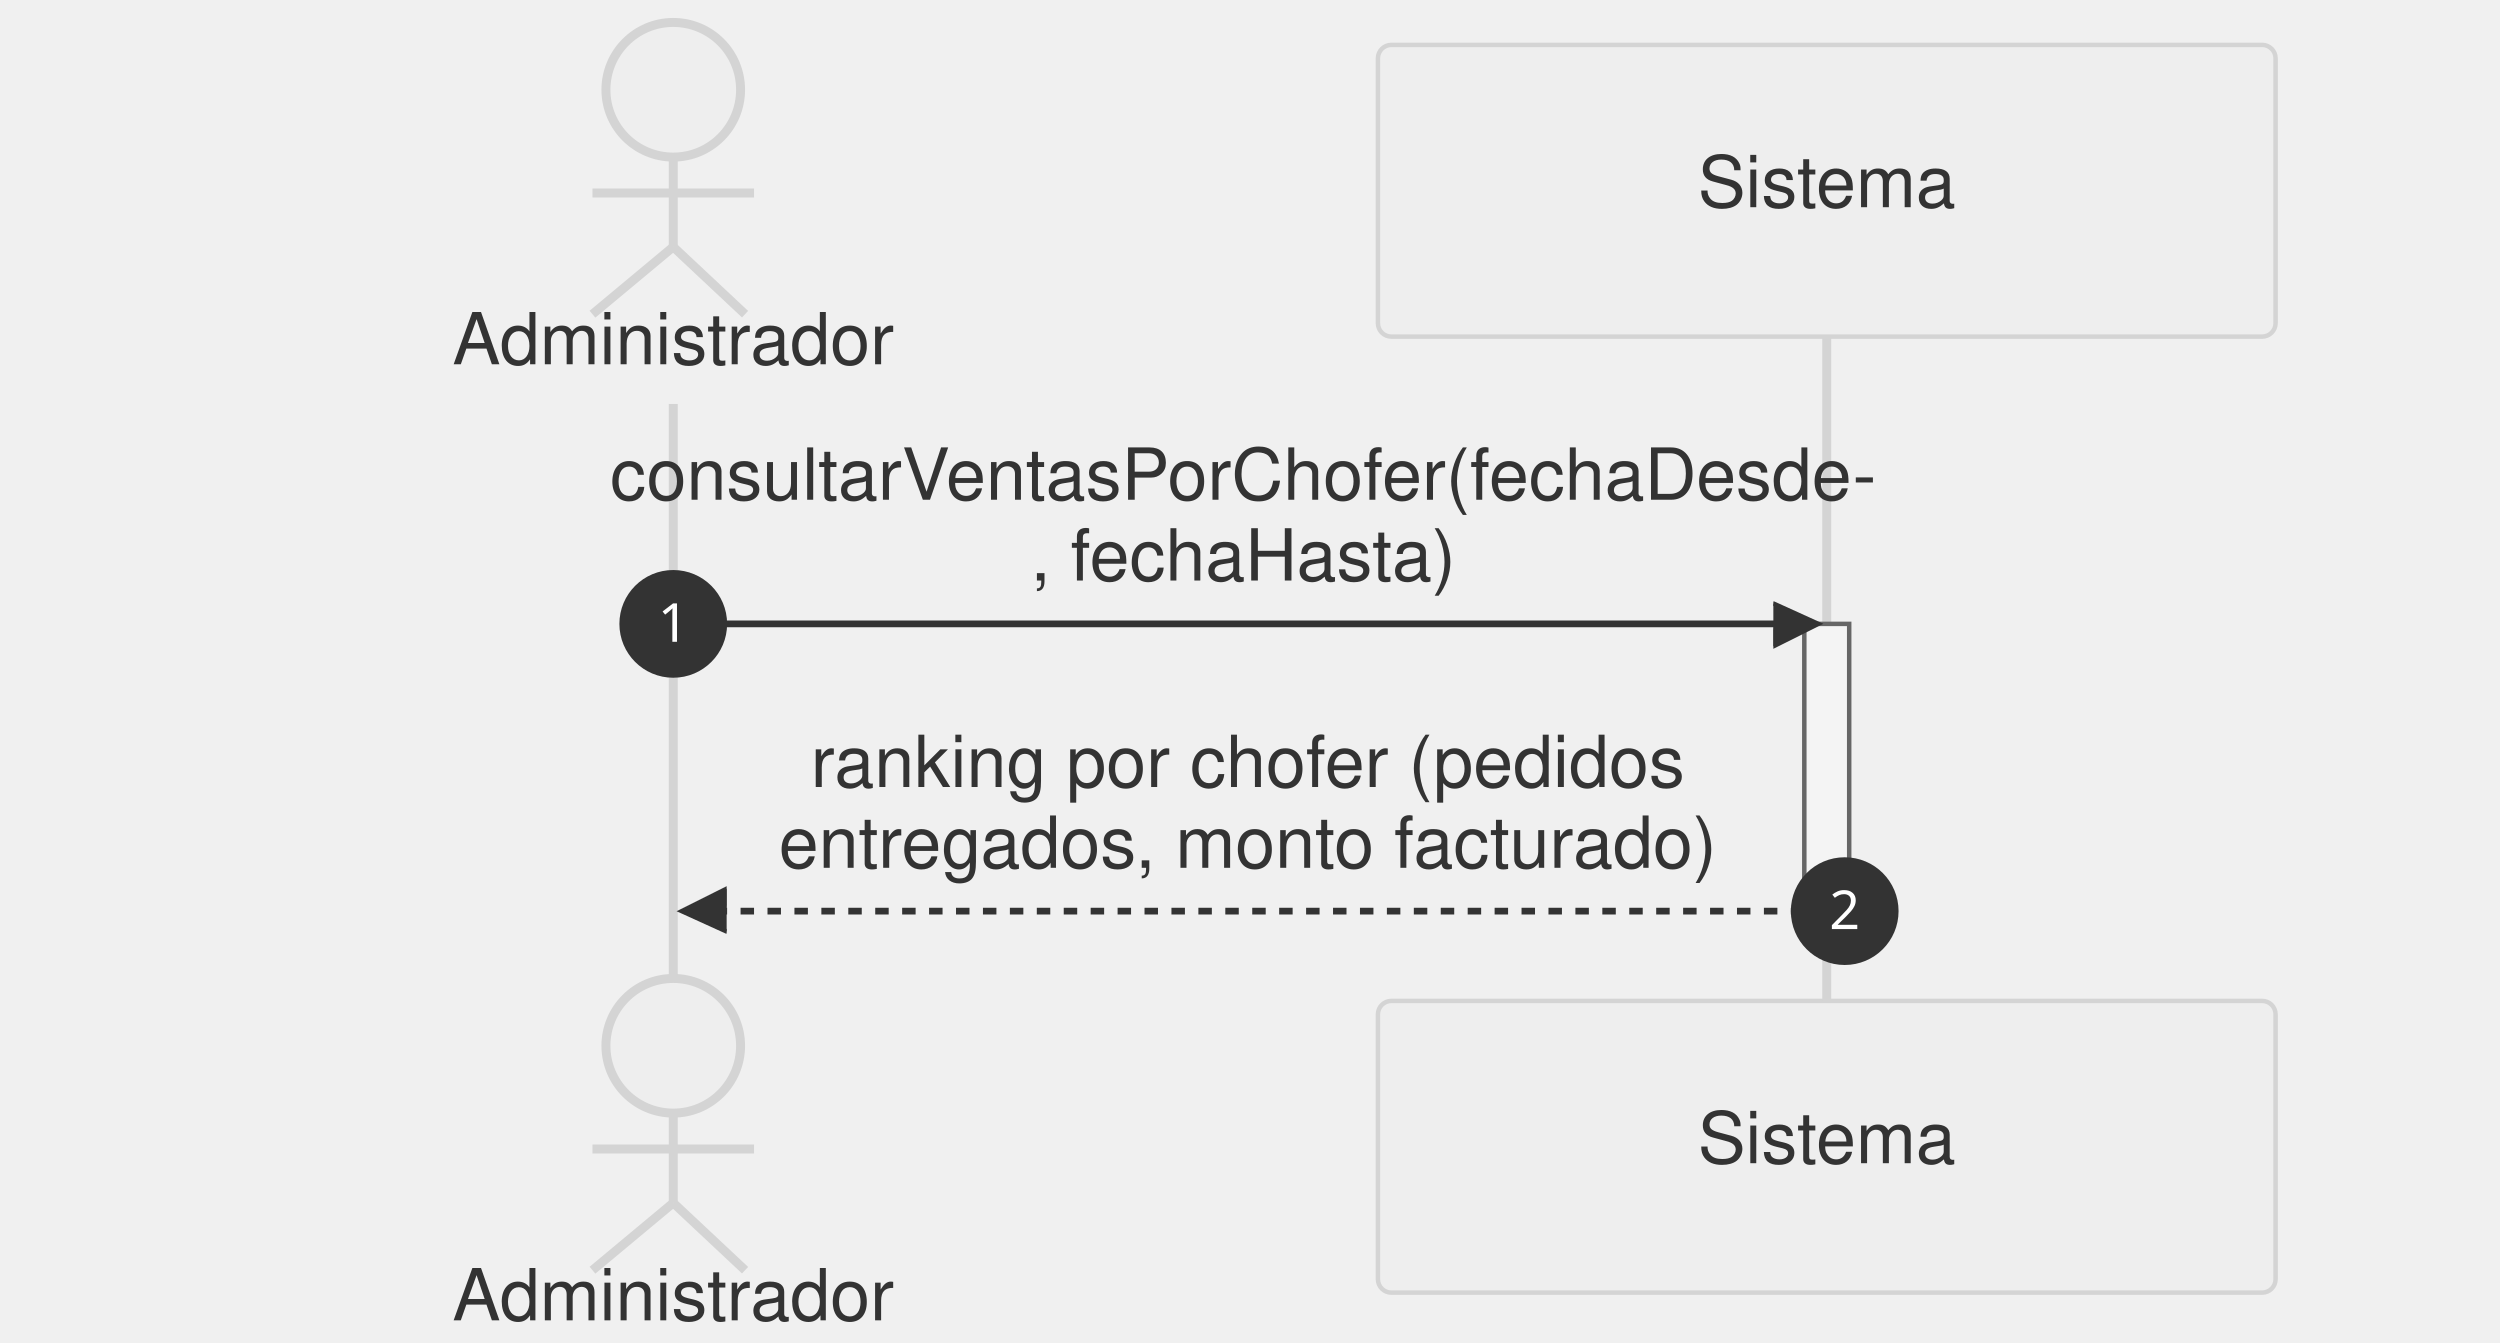
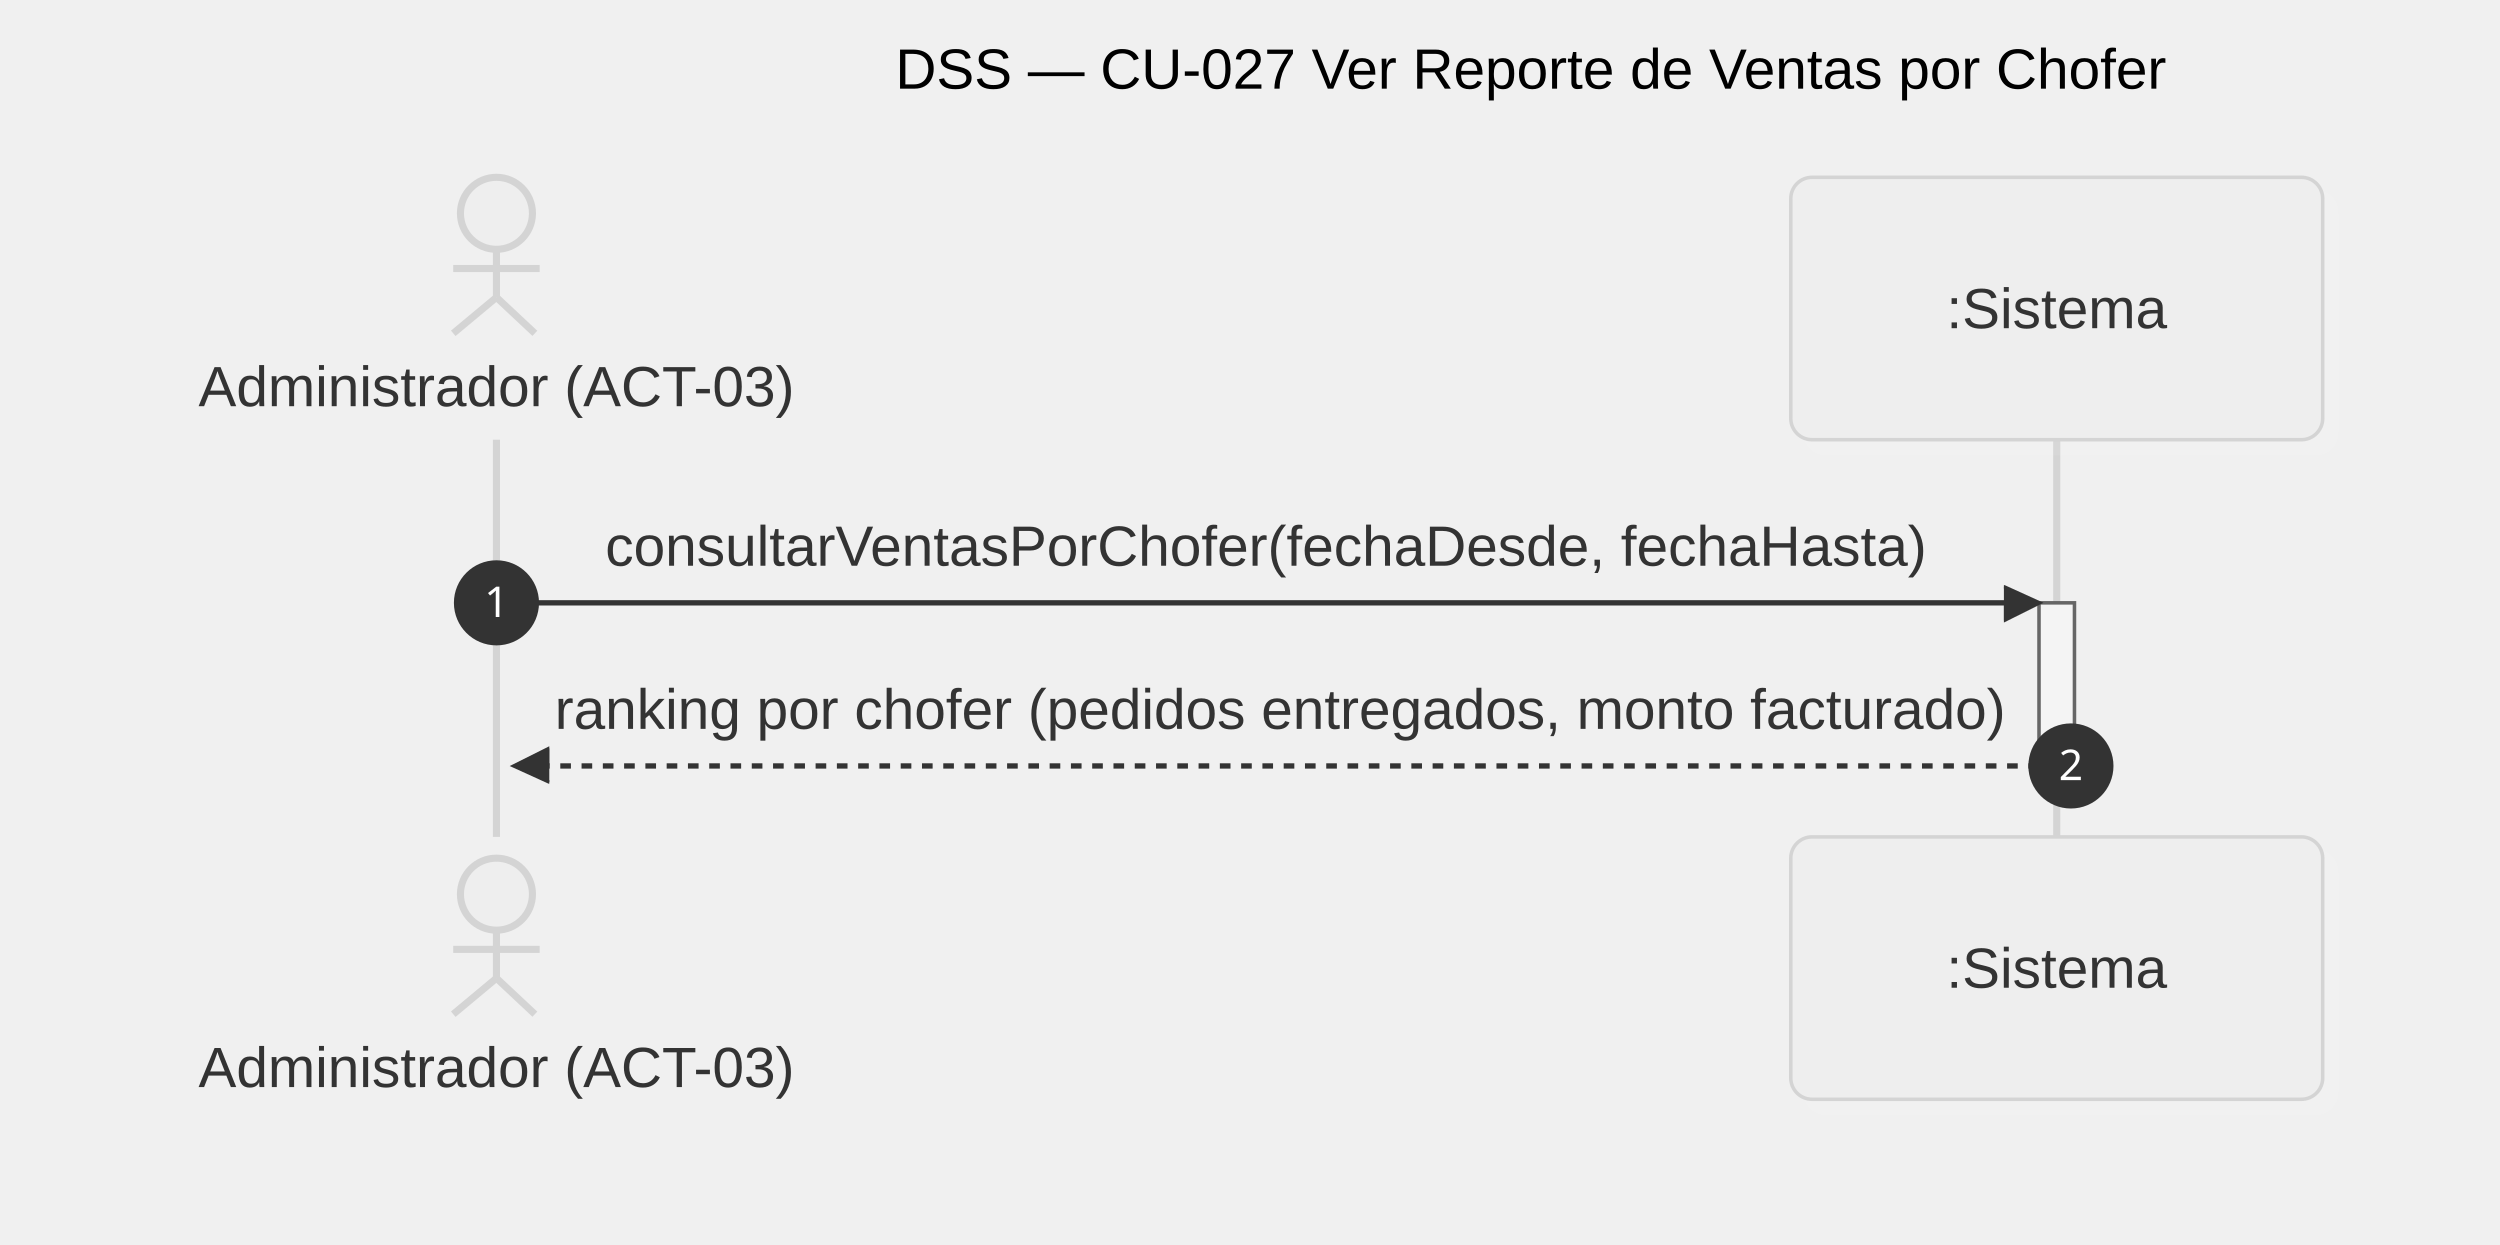
- <svg xmlns="http://www.w3.org/2000/svg" id="my-svg" width="557" height="299" viewBox="-50 -10 557 299" role="graphics-document document" aria-roledescription="sequence" style="background-color: transparent;">
+ <svg xmlns="http://www.w3.org/2000/svg" id="my-svg" width="100%" style="max-width: 705px; background-color: transparent;" viewBox="-50 -50 705 351" role="graphics-document document" aria-roledescription="sequence">
  <g>
-     <rect x="257" y="213" fill="#eaeaea" stroke="#666" width="200" height="65" name="SIS" rx="3" ry="3" class="actor actor-bottom" />
-     <text x="357" y="245.5" dominant-baseline="central" alignment-baseline="central" class="actor actor-box" style="text-anchor: middle; font-size: 16px; font-weight: 400; font-family: Helvetica, Arial, sans-serif;">
-       <tspan x="357" dy="0">Sistema</tspan>
+     <rect x="455" y="186" fill="#eaeaea" stroke="#666" width="150" height="74" name="SIS" rx="6" ry="6" class="actor actor-bottom" data-look="neo" filter="url(#my-svg-drop-shadow)" />
+     <text x="530" y="223" dominant-baseline="central" alignment-baseline="central" class="actor actor-box" style="text-anchor: middle; font-size: 16px; font-weight: 400;">
+       <tspan x="530" dy="0">:Sistema</tspan>
    </text>
  </g>
  <g />
  <g>
-     <line id="actor1" x1="357" y1="65" x2="357" y2="213" class="actor-line 200" stroke-width="0.5px" stroke="#999" name="SIS" data-et="life-line" data-id="SIS" />
-     <g id="root-1" data-et="participant" data-type="participant" data-id="SIS">
-       <rect x="257" y="0" fill="#eaeaea" stroke="#666" width="200" height="65" name="SIS" rx="3" ry="3" class="actor actor-top" />
-       <text x="357" y="32.5" dominant-baseline="central" alignment-baseline="central" class="actor actor-box" style="text-anchor: middle; font-size: 16px; font-weight: 400; font-family: Helvetica, Arial, sans-serif;">
-         <tspan x="357" dy="0">Sistema</tspan>
+     <line id="actor1" x1="530" y1="74" x2="530" y2="186" class="actor-line 200" stroke-width="0.5px" stroke="#999" name="SIS" data-et="life-line" data-id="SIS" />
+     <g id="root-1" data-look="neo" data-et="participant" data-type="participant" data-id="SIS">
+       <rect x="455" y="0" fill="#eaeaea" stroke="#666" width="150" height="74" name="SIS" rx="6" ry="6" class="actor actor-top" data-look="neo" filter="url(#my-svg-drop-shadow)" />
+       <text x="530" y="37" dominant-baseline="central" alignment-baseline="central" class="actor actor-box" style="text-anchor: middle; font-size: 16px; font-weight: 400;">
+         <tspan x="530" dy="0">:Sistema</tspan>
      </text>
    </g>
  </g>
  <g>
-     <line id="actor0" x1="100" y1="80" x2="100" y2="213" class="actor-line 200" stroke-width="0.5px" stroke="#999" name="ADM" data-et="life-line" data-id="ADM" />
+     <line id="actor0" x1="90" y1="74" x2="90" y2="186" class="actor-line 200" stroke-width="0.5px" stroke="#999" name="ADM" data-et="life-line" data-id="ADM" />
  </g>
-   <style>#my-svg{font-family:Helvetica,Arial,sans-serif;font-size:16px;fill:#000000;}@keyframes edge-animation-frame{from{stroke-dashoffset:0;}}@keyframes dash{to{stroke-dashoffset:0;}}#my-svg .edge-animation-slow{stroke-dasharray:9,5!important;stroke-dashoffset:900;animation:dash 50s linear infinite;stroke-linecap:round;}#my-svg .edge-animation-fast{stroke-dasharray:9,5!important;stroke-dashoffset:900;animation:dash 20s linear infinite;stroke-linecap:round;}#my-svg .error-icon{fill:#552222;}#my-svg .error-text{fill:#552222;stroke:#552222;}#my-svg .edge-thickness-normal{stroke-width:1px;}#my-svg .edge-thickness-thick{stroke-width:3.5px;}#my-svg .edge-pattern-solid{stroke-dasharray:0;}#my-svg .edge-thickness-invisible{stroke-width:0;fill:none;}#my-svg .edge-pattern-dashed{stroke-dasharray:3;}#my-svg .edge-pattern-dotted{stroke-dasharray:2;}#my-svg .marker{fill:#666;stroke:#666;}#my-svg .marker.cross{stroke:#666;}#my-svg svg{font-family:Helvetica,Arial,sans-serif;font-size:16px;}#my-svg p{margin:0;}#my-svg .actor{stroke:hsl(0, 0%, 83%);fill:#eee;stroke-width:1;}#my-svg rect.actor.outer-path[data-look="neo"]{filter:drop-shadow( 1px 2px 2px rgba(185,185,185,1));}#my-svg rect.note[data-look="neo"]{stroke:#999;fill:#666;filter:drop-shadow( 1px 2px 2px rgba(185,185,185,1));}#my-svg text.actor&gt;tspan{fill:#333;stroke:none;}#my-svg .actor-line{stroke:hsl(0, 0%, 83%);}#my-svg .innerArc{stroke-width:1.5;stroke-dasharray:none;}#my-svg .messageLine0{stroke-width:1.5;stroke-dasharray:none;stroke:#333;}#my-svg .messageLine1{stroke-width:1.5;stroke-dasharray:2,2;stroke:#333;}#my-svg [id$="-arrowhead"] path{fill:#333;stroke:#333;}#my-svg .sequenceNumber{fill:white;}#my-svg [id$="-sequencenumber"]{fill:#333;}#my-svg [id$="-crosshead"] path{fill:#333;stroke:#333;}#my-svg .messageText{fill:#333;stroke:none;}#my-svg .labelBox{stroke:hsl(0, 0%, 83%);fill:#eee;filter:none;}#my-svg .labelText,#my-svg .labelText&gt;tspan{fill:#333;stroke:none;}#my-svg .loopText,#my-svg .loopText&gt;tspan{fill:#333;stroke:none;}#my-svg .sectionTitle,#my-svg .sectionTitle&gt;tspan{fill:#333;stroke:none;}#my-svg .loopLine{stroke-width:2px;stroke-dasharray:2,2;stroke:hsl(0, 0%, 83%);fill:hsl(0, 0%, 83%);}#my-svg .note{stroke:#999;fill:#666;}#my-svg .noteText,#my-svg .noteText&gt;tspan{fill:#fff;stroke:none;font-weight:normal;}#my-svg .activation0{fill:#f4f4f4;stroke:#666;}#my-svg .activation1{fill:#f4f4f4;stroke:#666;}#my-svg .activation2{fill:#f4f4f4;stroke:#666;}#my-svg .actorPopupMenu{position:absolute;}#my-svg .actorPopupMenuPanel{position:absolute;fill:#eee;box-shadow:0px 8px 16px 0px rgba(0,0,0,0.2);filter:drop-shadow(3px 5px 2px rgb(0 0 0 / 0.4));}#my-svg .actor-man circle,#my-svg line{fill:#eee;stroke-width:2px;}#my-svg g rect.rect{filter:drop-shadow( 1px 2px 2px rgba(185,185,185,1));stroke:#999;}#my-svg .node .neo-node{stroke:#999;}#my-svg [data-look="neo"].node rect,#my-svg [data-look="neo"].cluster rect,#my-svg [data-look="neo"].node polygon{stroke:url(#my-svg-gradient);filter:drop-shadow( 1px 2px 2px rgba(185,185,185,1));}#my-svg [data-look="neo"].swimlane.cluster rect{filter:none;}#my-svg [data-look="neo"].node path{stroke:url(#my-svg-gradient);stroke-width:1px;}#my-svg [data-look="neo"].node .outer-path{filter:drop-shadow( 1px 2px 2px rgba(185,185,185,1));}#my-svg [data-look="neo"].node .neo-line path{stroke:#999;filter:none;}#my-svg [data-look="neo"].node circle{stroke:url(#my-svg-gradient);filter:drop-shadow( 1px 2px 2px rgba(185,185,185,1));}#my-svg [data-look="neo"].node circle .state-start{fill:#000000;}#my-svg [data-look="neo"].icon-shape .icon{fill:url(#my-svg-gradient);filter:drop-shadow( 1px 2px 2px rgba(185,185,185,1));}#my-svg [data-look="neo"].icon-shape .icon-neo path{stroke:url(#my-svg-gradient);filter:drop-shadow( 1px 2px 2px rgba(185,185,185,1));}#my-svg :root{--mermaid-font-family:Helvetica,Arial,sans-serif;}</style>
+   <style>#my-svg{font-family:"trebuchet ms",verdana,arial,sans-serif;font-size:16px;fill:#000000;}@keyframes edge-animation-frame{from{stroke-dashoffset:0;}}@keyframes dash{to{stroke-dashoffset:0;}}#my-svg .edge-animation-slow{stroke-dasharray:9,5!important;stroke-dashoffset:900;animation:dash 50s linear infinite;stroke-linecap:round;}#my-svg .edge-animation-fast{stroke-dasharray:9,5!important;stroke-dashoffset:900;animation:dash 20s linear infinite;stroke-linecap:round;}#my-svg .error-icon{fill:#552222;}#my-svg .error-text{fill:#552222;stroke:#552222;}#my-svg .edge-thickness-normal{stroke-width:1px;}#my-svg .edge-thickness-thick{stroke-width:3.5px;}#my-svg .edge-pattern-solid{stroke-dasharray:0;}#my-svg .edge-thickness-invisible{stroke-width:0;fill:none;}#my-svg .edge-pattern-dashed{stroke-dasharray:3;}#my-svg .edge-pattern-dotted{stroke-dasharray:2;}#my-svg .marker{fill:#666;stroke:#666;}#my-svg .marker.cross{stroke:#666;}#my-svg svg{font-family:"trebuchet ms",verdana,arial,sans-serif;font-size:16px;}#my-svg p{margin:0;}#my-svg .actor{stroke:hsl(0, 0%, 83%);fill:#eee;stroke-width:1;}#my-svg rect.actor.outer-path[data-look="neo"]{filter:drop-shadow( 1px 2px 2px rgba(185,185,185,1));}#my-svg rect.note[data-look="neo"]{stroke:#999;fill:#666;filter:drop-shadow( 1px 2px 2px rgba(185,185,185,1));}#my-svg text.actor&gt;tspan{fill:#333;stroke:none;}#my-svg .actor-line{stroke:hsl(0, 0%, 83%);}#my-svg .innerArc{stroke-width:1.5;stroke-dasharray:none;}#my-svg .messageLine0{stroke-width:1.5;stroke-dasharray:none;stroke:#333;}#my-svg .messageLine1{stroke-width:1.5;stroke-dasharray:2,2;stroke:#333;}#my-svg [id$="-arrowhead"] path{fill:#333;stroke:#333;}#my-svg .sequenceNumber{fill:white;}#my-svg [id$="-sequencenumber"]{fill:#333;}#my-svg [id$="-crosshead"] path{fill:#333;stroke:#333;}#my-svg .messageText{fill:#333;stroke:none;}#my-svg .labelBox{stroke:hsl(0, 0%, 83%);fill:#eee;filter:drop-shadow( 1px 2px 2px rgba(185,185,185,1));}#my-svg .labelText,#my-svg .labelText&gt;tspan{fill:#333;stroke:none;}#my-svg .loopText,#my-svg .loopText&gt;tspan{fill:#333;stroke:none;}#my-svg .sectionTitle,#my-svg .sectionTitle&gt;tspan{fill:#333;stroke:none;}#my-svg .loopLine{stroke-width:2px;stroke-dasharray:2,2;stroke:hsl(0, 0%, 83%);fill:hsl(0, 0%, 83%);}#my-svg .note{stroke:#999;fill:#666;}#my-svg .noteText,#my-svg .noteText&gt;tspan{fill:#fff;stroke:none;}#my-svg .activation0{fill:#f4f4f4;stroke:#666;}#my-svg .activation1{fill:#f4f4f4;stroke:#666;}#my-svg .activation2{fill:#f4f4f4;stroke:#666;}#my-svg .actorPopupMenu{position:absolute;}#my-svg .actorPopupMenuPanel{position:absolute;fill:#eee;box-shadow:0px 8px 16px 0px rgba(0,0,0,0.2);filter:drop-shadow(3px 5px 2px rgb(0 0 0 / 0.4));}#my-svg .actor-man circle,#my-svg line{fill:#eee;stroke-width:2px;}#my-svg g rect.rect{filter:drop-shadow( 1px 2px 2px rgba(185,185,185,1));stroke:#999;}#my-svg .node .neo-node{stroke:#999;}#my-svg [data-look="neo"].node rect,#my-svg [data-look="neo"].cluster rect,#my-svg [data-look="neo"].node polygon{stroke:url(#my-svg-gradient);filter:drop-shadow( 1px 2px 2px rgba(185,185,185,1));}#my-svg [data-look="neo"].swimlane.cluster rect{filter:none;}#my-svg [data-look="neo"].node path{stroke:url(#my-svg-gradient);stroke-width:1px;}#my-svg [data-look="neo"].node .outer-path{filter:drop-shadow( 1px 2px 2px rgba(185,185,185,1));}#my-svg [data-look="neo"].node .neo-line path{stroke:#999;filter:none;}#my-svg [data-look="neo"].node circle{stroke:url(#my-svg-gradient);filter:drop-shadow( 1px 2px 2px rgba(185,185,185,1));}#my-svg [data-look="neo"].node circle .state-start{fill:#000000;}#my-svg [data-look="neo"].icon-shape .icon{fill:url(#my-svg-gradient);filter:drop-shadow( 1px 2px 2px rgba(185,185,185,1));}#my-svg [data-look="neo"].icon-shape .icon-neo path{stroke:url(#my-svg-gradient);filter:drop-shadow( 1px 2px 2px rgba(185,185,185,1));}#my-svg :root{--mermaid-font-family:"trebuchet ms",verdana,arial,sans-serif;}</style>
  <g />
  <defs>
    <symbol id="my-svg-computer" width="24" height="24">
      <path transform="scale(.5)" d="M2 2v13h20v-13h-20zm18 11h-16v-9h16v9zm-10.228 6l.466-1h3.524l.467 1h-4.457zm14.228 3h-24l2-6h2.104l-1.33 4h18.45l-1.297-4h2.073l2 6zm-5-10h-14v-7h14v7z" />
    </symbol>
  </defs>
  <defs>
    <symbol id="my-svg-database" fill-rule="evenodd" clip-rule="evenodd">
      <path transform="scale(.5)" d="M12.258.001l.256.004.255.005.253.008.251.01.249.012.247.015.246.016.242.019.241.02.239.023.236.024.233.027.231.028.229.031.225.032.223.034.22.036.217.038.214.04.211.041.208.043.205.045.201.046.198.048.194.05.191.051.187.053.183.054.18.056.175.057.172.059.168.06.163.061.16.063.155.064.15.066.074.033.073.033.071.034.07.034.069.035.068.035.067.035.066.035.064.036.064.036.062.036.06.036.06.037.058.037.058.037.055.038.055.038.053.038.052.038.051.039.05.039.048.039.047.039.045.04.044.04.043.04.041.04.04.041.039.041.037.041.036.041.034.041.033.042.032.042.03.042.029.042.027.042.026.043.024.043.023.043.021.043.02.043.018.044.017.043.015.044.013.044.012.044.011.045.009.044.007.045.006.045.004.045.002.045.001.045v17l-.001.045-.002.045-.004.045-.006.045-.007.045-.009.044-.011.045-.012.044-.013.044-.015.044-.017.043-.018.044-.02.043-.021.043-.023.043-.024.043-.026.043-.027.042-.029.042-.03.042-.032.042-.033.042-.034.041-.036.041-.037.041-.039.041-.04.041-.041.04-.043.04-.044.04-.045.04-.047.039-.048.039-.05.039-.051.039-.052.038-.053.038-.055.038-.055.038-.058.037-.058.037-.06.037-.06.036-.062.036-.064.036-.064.036-.066.035-.067.035-.068.035-.069.035-.07.034-.071.034-.073.033-.074.033-.15.066-.155.064-.16.063-.163.061-.168.06-.172.059-.175.057-.18.056-.183.054-.187.053-.191.051-.194.05-.198.048-.201.046-.205.045-.208.043-.211.041-.214.04-.217.038-.22.036-.223.034-.225.032-.229.031-.231.028-.233.027-.236.024-.239.023-.241.02-.242.019-.246.016-.247.015-.249.012-.251.01-.253.008-.255.005-.256.004-.258.001-.258-.001-.256-.004-.255-.005-.253-.008-.251-.01-.249-.012-.247-.015-.245-.016-.243-.019-.241-.02-.238-.023-.236-.024-.234-.027-.231-.028-.228-.031-.226-.032-.223-.034-.22-.036-.217-.038-.214-.04-.211-.041-.208-.043-.204-.045-.201-.046-.198-.048-.195-.05-.19-.051-.187-.053-.184-.054-.179-.056-.176-.057-.172-.059-.167-.06-.164-.061-.159-.063-.155-.064-.151-.066-.074-.033-.072-.033-.072-.034-.07-.034-.069-.035-.068-.035-.067-.035-.066-.035-.064-.036-.063-.036-.062-.036-.061-.036-.06-.037-.058-.037-.057-.037-.056-.038-.055-.038-.053-.038-.052-.038-.051-.039-.049-.039-.049-.039-.046-.039-.046-.04-.044-.04-.043-.04-.041-.04-.04-.041-.039-.041-.037-.041-.036-.041-.034-.041-.033-.042-.032-.042-.03-.042-.029-.042-.027-.042-.026-.043-.024-.043-.023-.043-.021-.043-.02-.043-.018-.044-.017-.043-.015-.044-.013-.044-.012-.044-.011-.045-.009-.044-.007-.045-.006-.045-.004-.045-.002-.045-.001-.045v-17l.001-.045.002-.045.004-.045.006-.045.007-.045.009-.044.011-.045.012-.044.013-.044.015-.044.017-.043.018-.044.02-.043.021-.043.023-.043.024-.043.026-.043.027-.042.029-.042.03-.042.032-.042.033-.042.034-.041.036-.041.037-.041.039-.041.04-.041.041-.04.043-.04.044-.04.046-.04.046-.039.049-.039.049-.039.051-.039.052-.038.053-.038.055-.038.056-.038.057-.037.058-.037.06-.037.061-.036.062-.036.063-.036.064-.036.066-.035.067-.035.068-.035.069-.035.07-.034.072-.034.072-.033.074-.033.151-.066.155-.064.159-.063.164-.061.167-.06.172-.059.176-.057.179-.056.184-.054.187-.053.19-.051.195-.05.198-.048.201-.046.204-.045.208-.043.211-.041.214-.04.217-.038.22-.036.223-.034.226-.032.228-.031.231-.028.234-.027.236-.024.238-.023.241-.02.243-.019.245-.016.247-.015.249-.012.251-.01.253-.008.255-.005.256-.004.258-.001.258.001zm-9.258 20.499v.01l.001.021.003.021.004.022.005.021.006.022.007.022.009.023.01.022.011.023.012.023.013.023.015.023.016.024.017.023.018.024.019.024.021.024.022.025.023.024.024.025.052.049.056.05.061.051.066.051.07.051.075.051.079.052.084.052.088.052.092.052.097.052.102.051.105.052.11.052.114.051.119.051.123.051.127.05.131.05.135.05.139.048.144.049.147.047.152.047.155.047.16.045.163.045.167.043.171.043.176.041.178.041.183.039.187.039.19.037.194.035.197.035.202.033.204.031.209.03.212.029.216.027.219.025.222.024.226.021.23.02.233.018.236.016.24.015.243.012.246.01.249.008.253.005.256.004.259.001.26-.001.257-.004.254-.005.25-.008.247-.011.244-.012.241-.014.237-.016.233-.018.231-.021.226-.021.224-.024.22-.026.216-.027.212-.028.21-.031.205-.031.202-.034.198-.034.194-.036.191-.037.187-.039.183-.04.179-.04.175-.042.172-.043.168-.044.163-.045.16-.046.155-.046.152-.047.148-.048.143-.049.139-.049.136-.05.131-.05.126-.05.123-.051.118-.052.114-.051.11-.052.106-.052.101-.052.096-.052.092-.052.088-.053.083-.051.079-.052.074-.052.07-.051.065-.051.06-.051.056-.05.051-.05.023-.024.023-.025.021-.024.02-.024.019-.024.018-.024.017-.024.015-.023.014-.024.013-.023.012-.023.01-.023.01-.022.008-.022.006-.022.006-.022.004-.022.004-.021.001-.021.001-.021v-4.127l-.077.055-.08.053-.083.054-.085.053-.087.052-.09.052-.093.051-.095.05-.097.05-.1.049-.102.049-.105.048-.106.047-.109.047-.111.046-.114.045-.115.045-.118.044-.12.043-.122.042-.124.042-.126.041-.128.04-.13.04-.132.038-.134.038-.135.037-.138.037-.139.035-.142.035-.143.034-.144.033-.147.032-.148.031-.15.03-.151.03-.153.029-.154.027-.156.027-.158.026-.159.025-.161.024-.162.023-.163.022-.165.021-.166.02-.167.019-.169.018-.169.017-.171.016-.173.015-.173.014-.175.013-.175.012-.177.011-.178.01-.179.008-.179.008-.181.006-.182.005-.182.004-.184.003-.184.002h-.37l-.184-.002-.184-.003-.182-.004-.182-.005-.181-.006-.179-.008-.179-.008-.178-.01-.176-.011-.176-.012-.175-.013-.173-.014-.172-.015-.171-.016-.17-.017-.169-.018-.167-.019-.166-.02-.165-.021-.163-.022-.162-.023-.161-.024-.159-.025-.157-.026-.156-.027-.155-.027-.153-.029-.151-.03-.15-.03-.148-.031-.146-.032-.145-.033-.143-.034-.141-.035-.14-.035-.137-.037-.136-.037-.134-.038-.132-.038-.13-.04-.128-.04-.126-.041-.124-.042-.122-.042-.12-.044-.117-.043-.116-.045-.113-.045-.112-.046-.109-.047-.106-.047-.105-.048-.102-.049-.1-.049-.097-.05-.095-.05-.093-.052-.09-.051-.087-.052-.085-.053-.083-.054-.08-.054-.077-.054v4.127zm0-5.654v.011l.001.021.003.021.004.021.005.022.006.022.007.022.009.022.01.022.011.023.012.023.013.023.015.024.016.023.017.024.018.024.019.024.021.024.022.024.023.025.024.024.052.05.056.05.061.05.066.051.07.051.075.052.079.051.084.052.088.052.092.052.097.052.102.052.105.052.11.051.114.051.119.052.123.05.127.051.131.05.135.049.139.049.144.048.147.048.152.047.155.046.16.045.163.045.167.044.171.042.176.042.178.04.183.04.187.038.19.037.194.036.197.034.202.033.204.032.209.03.212.028.216.027.219.025.222.024.226.022.23.02.233.018.236.016.24.014.243.012.246.01.249.008.253.006.256.003.259.001.26-.001.257-.003.254-.006.25-.008.247-.01.244-.012.241-.015.237-.016.233-.018.231-.02.226-.022.224-.024.22-.025.216-.027.212-.029.21-.03.205-.032.202-.033.198-.035.194-.036.191-.037.187-.039.183-.039.179-.041.175-.042.172-.043.168-.044.163-.045.16-.045.155-.047.152-.047.148-.048.143-.048.139-.05.136-.049.131-.05.126-.051.123-.051.118-.051.114-.052.11-.052.106-.052.101-.052.096-.052.092-.052.088-.052.083-.052.079-.052.074-.051.07-.052.065-.051.06-.05.056-.051.051-.049.023-.025.023-.024.021-.025.02-.024.019-.024.018-.024.017-.024.015-.023.014-.023.013-.024.012-.022.01-.023.01-.023.008-.022.006-.022.006-.022.004-.021.004-.022.001-.021.001-.021v-4.139l-.077.054-.08.054-.083.054-.085.052-.087.053-.09.051-.093.051-.095.051-.097.05-.1.049-.102.049-.105.048-.106.047-.109.047-.111.046-.114.045-.115.044-.118.044-.12.044-.122.042-.124.042-.126.041-.128.04-.13.039-.132.039-.134.038-.135.037-.138.036-.139.036-.142.035-.143.033-.144.033-.147.033-.148.031-.15.03-.151.03-.153.028-.154.028-.156.027-.158.026-.159.025-.161.024-.162.023-.163.022-.165.021-.166.02-.167.019-.169.018-.169.017-.171.016-.173.015-.173.014-.175.013-.175.012-.177.011-.178.009-.179.009-.179.007-.181.007-.182.005-.182.004-.184.003-.184.002h-.37l-.184-.002-.184-.003-.182-.004-.182-.005-.181-.007-.179-.007-.179-.009-.178-.009-.176-.011-.176-.012-.175-.013-.173-.014-.172-.015-.171-.016-.17-.017-.169-.018-.167-.019-.166-.02-.165-.021-.163-.022-.162-.023-.161-.024-.159-.025-.157-.026-.156-.027-.155-.028-.153-.028-.151-.03-.15-.03-.148-.031-.146-.033-.145-.033-.143-.033-.141-.035-.14-.036-.137-.036-.136-.037-.134-.038-.132-.039-.13-.039-.128-.04-.126-.041-.124-.042-.122-.043-.12-.043-.117-.044-.116-.044-.113-.046-.112-.046-.109-.046-.106-.047-.105-.048-.102-.049-.1-.049-.097-.05-.095-.051-.093-.051-.09-.051-.087-.053-.085-.052-.083-.054-.08-.054-.077-.054v4.139zm0-5.666v.011l.001.02.003.022.004.021.005.022.006.021.007.022.009.023.01.022.011.023.012.023.013.023.015.023.016.024.017.024.018.023.019.024.021.025.022.024.023.024.024.025.052.05.056.05.061.05.066.051.07.051.075.052.079.051.084.052.088.052.092.052.097.052.102.052.105.051.11.052.114.051.119.051.123.051.127.05.131.05.135.05.139.049.144.048.147.048.152.047.155.046.16.045.163.045.167.043.171.043.176.042.178.04.183.04.187.038.19.037.194.036.197.034.202.033.204.032.209.03.212.028.216.027.219.025.222.024.226.021.23.02.233.018.236.017.24.014.243.012.246.01.249.008.253.006.256.003.259.001.26-.001.257-.003.254-.006.25-.008.247-.01.244-.013.241-.014.237-.016.233-.018.231-.02.226-.022.224-.024.22-.025.216-.027.212-.029.21-.03.205-.032.202-.033.198-.035.194-.036.191-.037.187-.039.183-.039.179-.041.175-.042.172-.043.168-.044.163-.045.16-.045.155-.047.152-.047.148-.048.143-.049.139-.049.136-.049.131-.051.126-.05.123-.051.118-.052.114-.051.11-.052.106-.052.101-.052.096-.052.092-.052.088-.052.083-.052.079-.052.074-.052.07-.051.065-.051.06-.051.056-.05.051-.049.023-.025.023-.025.021-.024.02-.024.019-.024.018-.024.017-.024.015-.023.014-.024.013-.023.012-.023.01-.022.01-.023.008-.022.006-.022.006-.022.004-.022.004-.021.001-.021.001-.021v-4.153l-.077.054-.08.054-.083.053-.085.053-.087.053-.09.051-.093.051-.095.051-.097.05-.1.049-.102.048-.105.048-.106.048-.109.046-.111.046-.114.046-.115.044-.118.044-.12.043-.122.043-.124.042-.126.041-.128.04-.13.039-.132.039-.134.038-.135.037-.138.036-.139.036-.142.034-.143.034-.144.033-.147.032-.148.032-.15.03-.151.03-.153.028-.154.028-.156.027-.158.026-.159.024-.161.024-.162.023-.163.023-.165.021-.166.02-.167.019-.169.018-.169.017-.171.016-.173.015-.173.014-.175.013-.175.012-.177.01-.178.01-.179.009-.179.007-.181.006-.182.006-.182.004-.184.003-.184.001-.185.001-.185-.001-.184-.001-.184-.003-.182-.004-.182-.006-.181-.006-.179-.007-.179-.009-.178-.01-.176-.01-.176-.012-.175-.013-.173-.014-.172-.015-.171-.016-.17-.017-.169-.018-.167-.019-.166-.02-.165-.021-.163-.023-.162-.023-.161-.024-.159-.024-.157-.026-.156-.027-.155-.028-.153-.028-.151-.03-.15-.03-.148-.032-.146-.032-.145-.033-.143-.034-.141-.034-.14-.036-.137-.036-.136-.037-.134-.038-.132-.039-.13-.039-.128-.041-.126-.041-.124-.041-.122-.043-.12-.043-.117-.044-.116-.044-.113-.046-.112-.046-.109-.046-.106-.048-.105-.048-.102-.048-.1-.05-.097-.049-.095-.051-.093-.051-.09-.052-.087-.052-.085-.053-.083-.053-.08-.054-.077-.054v4.153zm8.74-8.179l-.257.004-.254.005-.25.008-.247.011-.244.012-.241.014-.237.016-.233.018-.231.021-.226.022-.224.023-.22.026-.216.027-.212.028-.21.031-.205.032-.202.033-.198.034-.194.036-.191.038-.187.038-.183.04-.179.041-.175.042-.172.043-.168.043-.163.045-.16.046-.155.046-.152.048-.148.048-.143.048-.139.049-.136.05-.131.05-.126.051-.123.051-.118.051-.114.052-.11.052-.106.052-.101.052-.096.052-.092.052-.088.052-.083.052-.079.052-.074.051-.07.052-.065.051-.06.05-.056.05-.051.05-.023.025-.023.024-.021.024-.02.025-.019.024-.018.024-.017.023-.015.024-.014.023-.013.023-.012.023-.01.023-.01.022-.008.022-.006.023-.006.021-.004.022-.004.021-.001.021-.001.021.001.021.001.021.004.021.004.022.006.021.006.023.008.022.01.022.01.023.012.023.013.023.014.023.015.024.017.023.018.024.019.024.02.025.021.024.023.024.023.025.051.05.056.05.06.05.065.051.07.052.074.051.079.052.083.052.088.052.092.052.096.052.101.052.106.052.11.052.114.052.118.051.123.051.126.051.131.05.136.05.139.049.143.048.148.048.152.048.155.046.16.046.163.045.168.043.172.043.175.042.179.041.183.04.187.038.191.038.194.036.198.034.202.033.205.032.21.031.212.028.216.027.22.026.224.023.226.022.231.021.233.018.237.016.241.014.244.012.247.011.25.008.254.005.257.004.26.001.26-.001.257-.004.254-.005.25-.008.247-.011.244-.012.241-.014.237-.016.233-.018.231-.021.226-.022.224-.023.22-.026.216-.027.212-.028.21-.031.205-.032.202-.033.198-.034.194-.036.191-.038.187-.038.183-.04.179-.041.175-.042.172-.043.168-.043.163-.045.16-.046.155-.046.152-.048.148-.048.143-.048.139-.049.136-.05.131-.05.126-.051.123-.051.118-.051.114-.052.11-.052.106-.052.101-.052.096-.052.092-.052.088-.052.083-.052.079-.052.074-.051.07-.052.065-.051.06-.05.056-.05.051-.05.023-.025.023-.024.021-.024.02-.025.019-.024.018-.024.017-.023.015-.024.014-.023.013-.023.012-.023.01-.023.01-.022.008-.022.006-.023.006-.021.004-.022.004-.021.001-.021.001-.021-.001-.021-.001-.021-.004-.021-.004-.022-.006-.021-.006-.023-.008-.022-.01-.022-.01-.023-.012-.023-.013-.023-.014-.023-.015-.024-.017-.023-.018-.024-.019-.024-.02-.025-.021-.024-.023-.024-.023-.025-.051-.05-.056-.05-.06-.05-.065-.051-.07-.052-.074-.051-.079-.052-.083-.052-.088-.052-.092-.052-.096-.052-.101-.052-.106-.052-.11-.052-.114-.052-.118-.051-.123-.051-.126-.051-.131-.05-.136-.05-.139-.049-.143-.048-.148-.048-.152-.048-.155-.046-.16-.046-.163-.045-.168-.043-.172-.043-.175-.042-.179-.041-.183-.04-.187-.038-.191-.038-.194-.036-.198-.034-.202-.033-.205-.032-.21-.031-.212-.028-.216-.027-.22-.026-.224-.023-.226-.022-.231-.021-.233-.018-.237-.016-.241-.014-.244-.012-.247-.011-.25-.008-.254-.005-.257-.004-.26-.001-.26.001z" />
    </symbol>
  </defs>
  <defs>
    <symbol id="my-svg-clock" width="24" height="24">
      <path transform="scale(.5)" d="M12 2c5.514 0 10 4.486 10 10s-4.486 10-10 10-10-4.486-10-10 4.486-10 10-10zm0-2c-6.627 0-12 5.373-12 12s5.373 12 12 12 12-5.373 12-12-5.373-12-12-12zm5.848 12.459c.202.038.202.333.001.372-1.907.361-6.045 1.111-6.547 1.111-.719 0-1.301-.582-1.301-1.301 0-.512.77-5.447 1.125-7.445.034-.192.312-.181.343.014l.985 6.238 5.394 1.011z" />
    </symbol>
  </defs>
  <defs>
    <marker id="my-svg-arrowhead" refX="7.9" refY="5" markerUnits="userSpaceOnUse" markerWidth="12" markerHeight="12" orient="auto-start-reverse">
      <path d="M -1 0 L 10 5 L 0 10 z" />
    </marker>
  </defs>
  <defs>
    <marker id="my-svg-crosshead" markerWidth="15" markerHeight="8" orient="auto" refX="4" refY="4.5">
      <path fill="none" stroke="#000000" stroke-width="1pt" d="M 1,2 L 6,7 M 6,2 L 1,7" style="stroke-dasharray: 0, 0;" />
    </marker>
  </defs>
  <defs>
    <marker id="my-svg-filled-head" refX="15.5" refY="7" markerWidth="20" markerHeight="28" orient="auto">
      <path d="M 18,7 L9,13 L14,7 L9,1 Z" />
    </marker>
  </defs>
  <defs>
    <marker id="my-svg-sequencenumber" refX="15" refY="15" markerWidth="60" markerHeight="40" orient="auto">
      <circle cx="15" cy="15" r="6" />
    </marker>
  </defs>
  <defs>
    <marker id="my-svg-solidTopArrowHead" refX="7.9" refY="7.25" markerUnits="userSpaceOnUse" markerWidth="12" markerHeight="12" orient="auto-start-reverse">
      <path d="M 0 0 L 10 8 L 0 8 z" />
    </marker>
  </defs>
  <defs>
    <marker id="my-svg-solidBottomArrowHead" refX="7.9" refY="0.75" markerUnits="userSpaceOnUse" markerWidth="12" markerHeight="12" orient="auto-start-reverse">
      <path d="M 0 0 L 10 0 L 0 8 z" />
    </marker>
  </defs>
  <defs>
    <marker id="my-svg-stickTopArrowHead" refX="7.5" refY="7" markerUnits="userSpaceOnUse" markerWidth="12" markerHeight="12" orient="auto-start-reverse">
      <path d="M 0 0 L 7 7" stroke="black" stroke-width="1.5" fill="none" />
    </marker>
  </defs>
  <defs>
    <marker id="my-svg-stickBottomArrowHead" refX="7.5" refY="0" markerUnits="userSpaceOnUse" markerWidth="12" markerHeight="12" orient="auto-start-reverse">
      <path d="M 0 7 L 7 0" stroke="black" stroke-width="1.5" fill="none" />
    </marker>
  </defs>
+   <defs>
+     <filter id="my-svg-drop-shadow" height="130%" width="130%">
+       <feDropShadow dx="4" dy="4" stdDeviation="0" flood-opacity="0.06" flood-color="#FFFFFF" />
+     </filter>
+   </defs>
  <g>
-     <rect x="352" y="129" fill="#EDF2AE" stroke="#666" width="10" height="64" class="activation0" />
+     <rect x="525" y="120" fill="#EDF2AE" stroke="#666" width="10" height="46" class="activation0" data-look="neo" />
  </g>
  <g class="actor-man actor-top" name="ADM" data-et="participant" data-type="actor" data-id="ADM" style="stroke: rgb(212, 212, 212);">
-     <line id="actor-man-torso0" x1="100" y1="25" x2="100" y2="45" />
-     <line id="actor-man-arms0" x1="82" y1="33" x2="118" y2="33" />
-     <line x1="82" y1="60" x2="100" y2="45" />
-     <line x1="100" y1="45" x2="116" y2="60" />
-     <circle cx="100" cy="10" r="15" width="200" height="65" />
-     <text x="100" y="67.5" dominant-baseline="central" alignment-baseline="central" class="actor actor-man" style="text-anchor: middle; font-size: 16px; font-weight: 400; font-family: Helvetica, Arial, sans-serif;">
-       <tspan x="100" dy="0">Administrador</tspan>
+     <line id="actor-man-torso0" x1="90" y1="20.308" x2="90" y2="33.846" />
+     <line id="actor-man-arms0" x1="77.815" y1="25.723" x2="102.185" y2="25.723" />
+     <line x1="77.815" y1="44" x2="90" y2="33.846" />
+     <line x1="90" y1="33.846" x2="100.831" y2="44" />
+     <circle cx="90" cy="10.154" r="10.154" width="180" height="74" />
+     <text x="90" y="59" dominant-baseline="central" alignment-baseline="central" class="actor actor-man" style="text-anchor: middle; font-size: 16px; font-weight: 400;">
+       <tspan x="90" dy="0">Administrador (ACT-03)</tspan>
    </text>
  </g>
-   <text x="227" y="80" text-anchor="middle" dominant-baseline="middle" alignment-baseline="middle" class="messageText" dy="1em" style="font-family: Helvetica, Arial, sans-serif; font-size: 16px; font-weight: 400;">consultarVentasPorChofer(fechaDesde-</text>
-   <text x="227" y="98" text-anchor="middle" dominant-baseline="middle" alignment-baseline="middle" class="messageText" dy="1em" style="font-family: Helvetica, Arial, sans-serif; font-size: 16px; font-weight: 400;">, fechaHasta)</text>
-   <line x1="107" y1="129" x2="353" y2="129" class="messageLine0" data-et="message" data-id="i1" data-from="ADM" data-to="SIS" stroke-width="2" stroke="none" marker-end="url(#my-svg-arrowhead)" style="fill: none;" />
-   <line x1="100" y1="129" x2="100" y2="129" stroke-width="0" marker-start="url(#my-svg-sequencenumber)" />
-   <text x="100" y="133" font-family="sans-serif" font-size="12px" text-anchor="middle" class="sequenceNumber">1</text>
-   <text x="228" y="144" text-anchor="middle" dominant-baseline="middle" alignment-baseline="middle" class="messageText" dy="1em" style="font-family: Helvetica, Arial, sans-serif; font-size: 16px; font-weight: 400;">ranking por chofer (pedidos</text>
-   <text x="228" y="162" text-anchor="middle" dominant-baseline="middle" alignment-baseline="middle" class="messageText" dy="1em" style="font-family: Helvetica, Arial, sans-serif; font-size: 16px; font-weight: 400;">entregados, monto facturado)</text>
-   <line x1="358" y1="193" x2="104" y2="193" class="messageLine1" data-et="message" data-id="i3" data-from="SIS" data-to="ADM" stroke-width="2" stroke="none" marker-end="url(#my-svg-arrowhead)" style="stroke-dasharray: 3, 3; fill: none;" />
-   <line x1="361" y1="193" x2="361" y2="193" stroke-width="0" marker-start="url(#my-svg-sequencenumber)" />
-   <text x="361" y="197" font-family="sans-serif" font-size="12px" text-anchor="middle" class="sequenceNumber">2</text>
+   <text x="307" y="89" text-anchor="middle" dominant-baseline="middle" alignment-baseline="middle" class="messageText" dy="1em" style="font-size: 16px; font-weight: 400;">consultarVentasPorChofer(fechaDesde, fechaHasta)</text>
+   <line x1="97" y1="120" x2="523" y2="120" class="messageLine0" data-et="message" data-id="i1" data-from="ADM" data-to="SIS" stroke-width="2" stroke="none" marker-end="url(#my-svg-arrowhead)" style="fill: none;" />
+   <line x1="90" y1="120" x2="90" y2="120" stroke-width="0" marker-start="url(#my-svg-sequencenumber)" />
+   <text x="90" y="124" font-family="sans-serif" font-size="12px" text-anchor="middle" class="sequenceNumber">1</text>
+   <text x="311" y="135" text-anchor="middle" dominant-baseline="middle" alignment-baseline="middle" class="messageText" dy="1em" style="font-size: 16px; font-weight: 400;">ranking por chofer (pedidos entregados, monto facturado)</text>
+   <line x1="531" y1="166" x2="97" y2="166" class="messageLine1" data-et="message" data-id="i3" data-from="SIS" data-to="ADM" stroke-width="2" stroke="none" marker-end="url(#my-svg-arrowhead)" style="stroke-dasharray: 3, 3; fill: none;" />
+   <line x1="534" y1="166" x2="534" y2="166" stroke-width="0" marker-start="url(#my-svg-sequencenumber)" />
+   <text x="534" y="170" font-family="sans-serif" font-size="12px" text-anchor="middle" class="sequenceNumber">2</text>
  <g class="actor-man actor-bottom" name="ADM" style="stroke: rgb(212, 212, 212);">
-     <line id="actor-man-torso1" x1="100" y1="238" x2="100" y2="258" />
-     <line id="actor-man-arms1" x1="82" y1="246" x2="118" y2="246" />
-     <line x1="82" y1="273" x2="100" y2="258" />
-     <line x1="100" y1="258" x2="116" y2="273" />
-     <circle cx="100" cy="223" r="15" width="200" height="65" />
-     <text x="100" y="280.5" dominant-baseline="central" alignment-baseline="central" class="actor actor-man" style="text-anchor: middle; font-size: 16px; font-weight: 400; font-family: Helvetica, Arial, sans-serif;">
-       <tspan x="100" dy="0">Administrador</tspan>
+     <line id="actor-man-torso1" x1="90" y1="212.308" x2="90" y2="225.846" />
+     <line id="actor-man-arms1" x1="77.815" y1="217.723" x2="102.185" y2="217.723" />
+     <line x1="77.815" y1="236" x2="90" y2="225.846" />
+     <line x1="90" y1="225.846" x2="100.831" y2="236" />
+     <circle cx="90" cy="202.154" r="10.154" width="180" height="74" />
+     <text x="90" y="251" dominant-baseline="central" alignment-baseline="central" class="actor actor-man" style="text-anchor: middle; font-size: 16px; font-weight: 400;">
+       <tspan x="90" dy="0">Administrador (ACT-03)</tspan>
    </text>
  </g>
+   <text x="202.5" y="-25">DSS — CU-027 Ver Reporte de Ventas por Chofer</text>
</svg>
